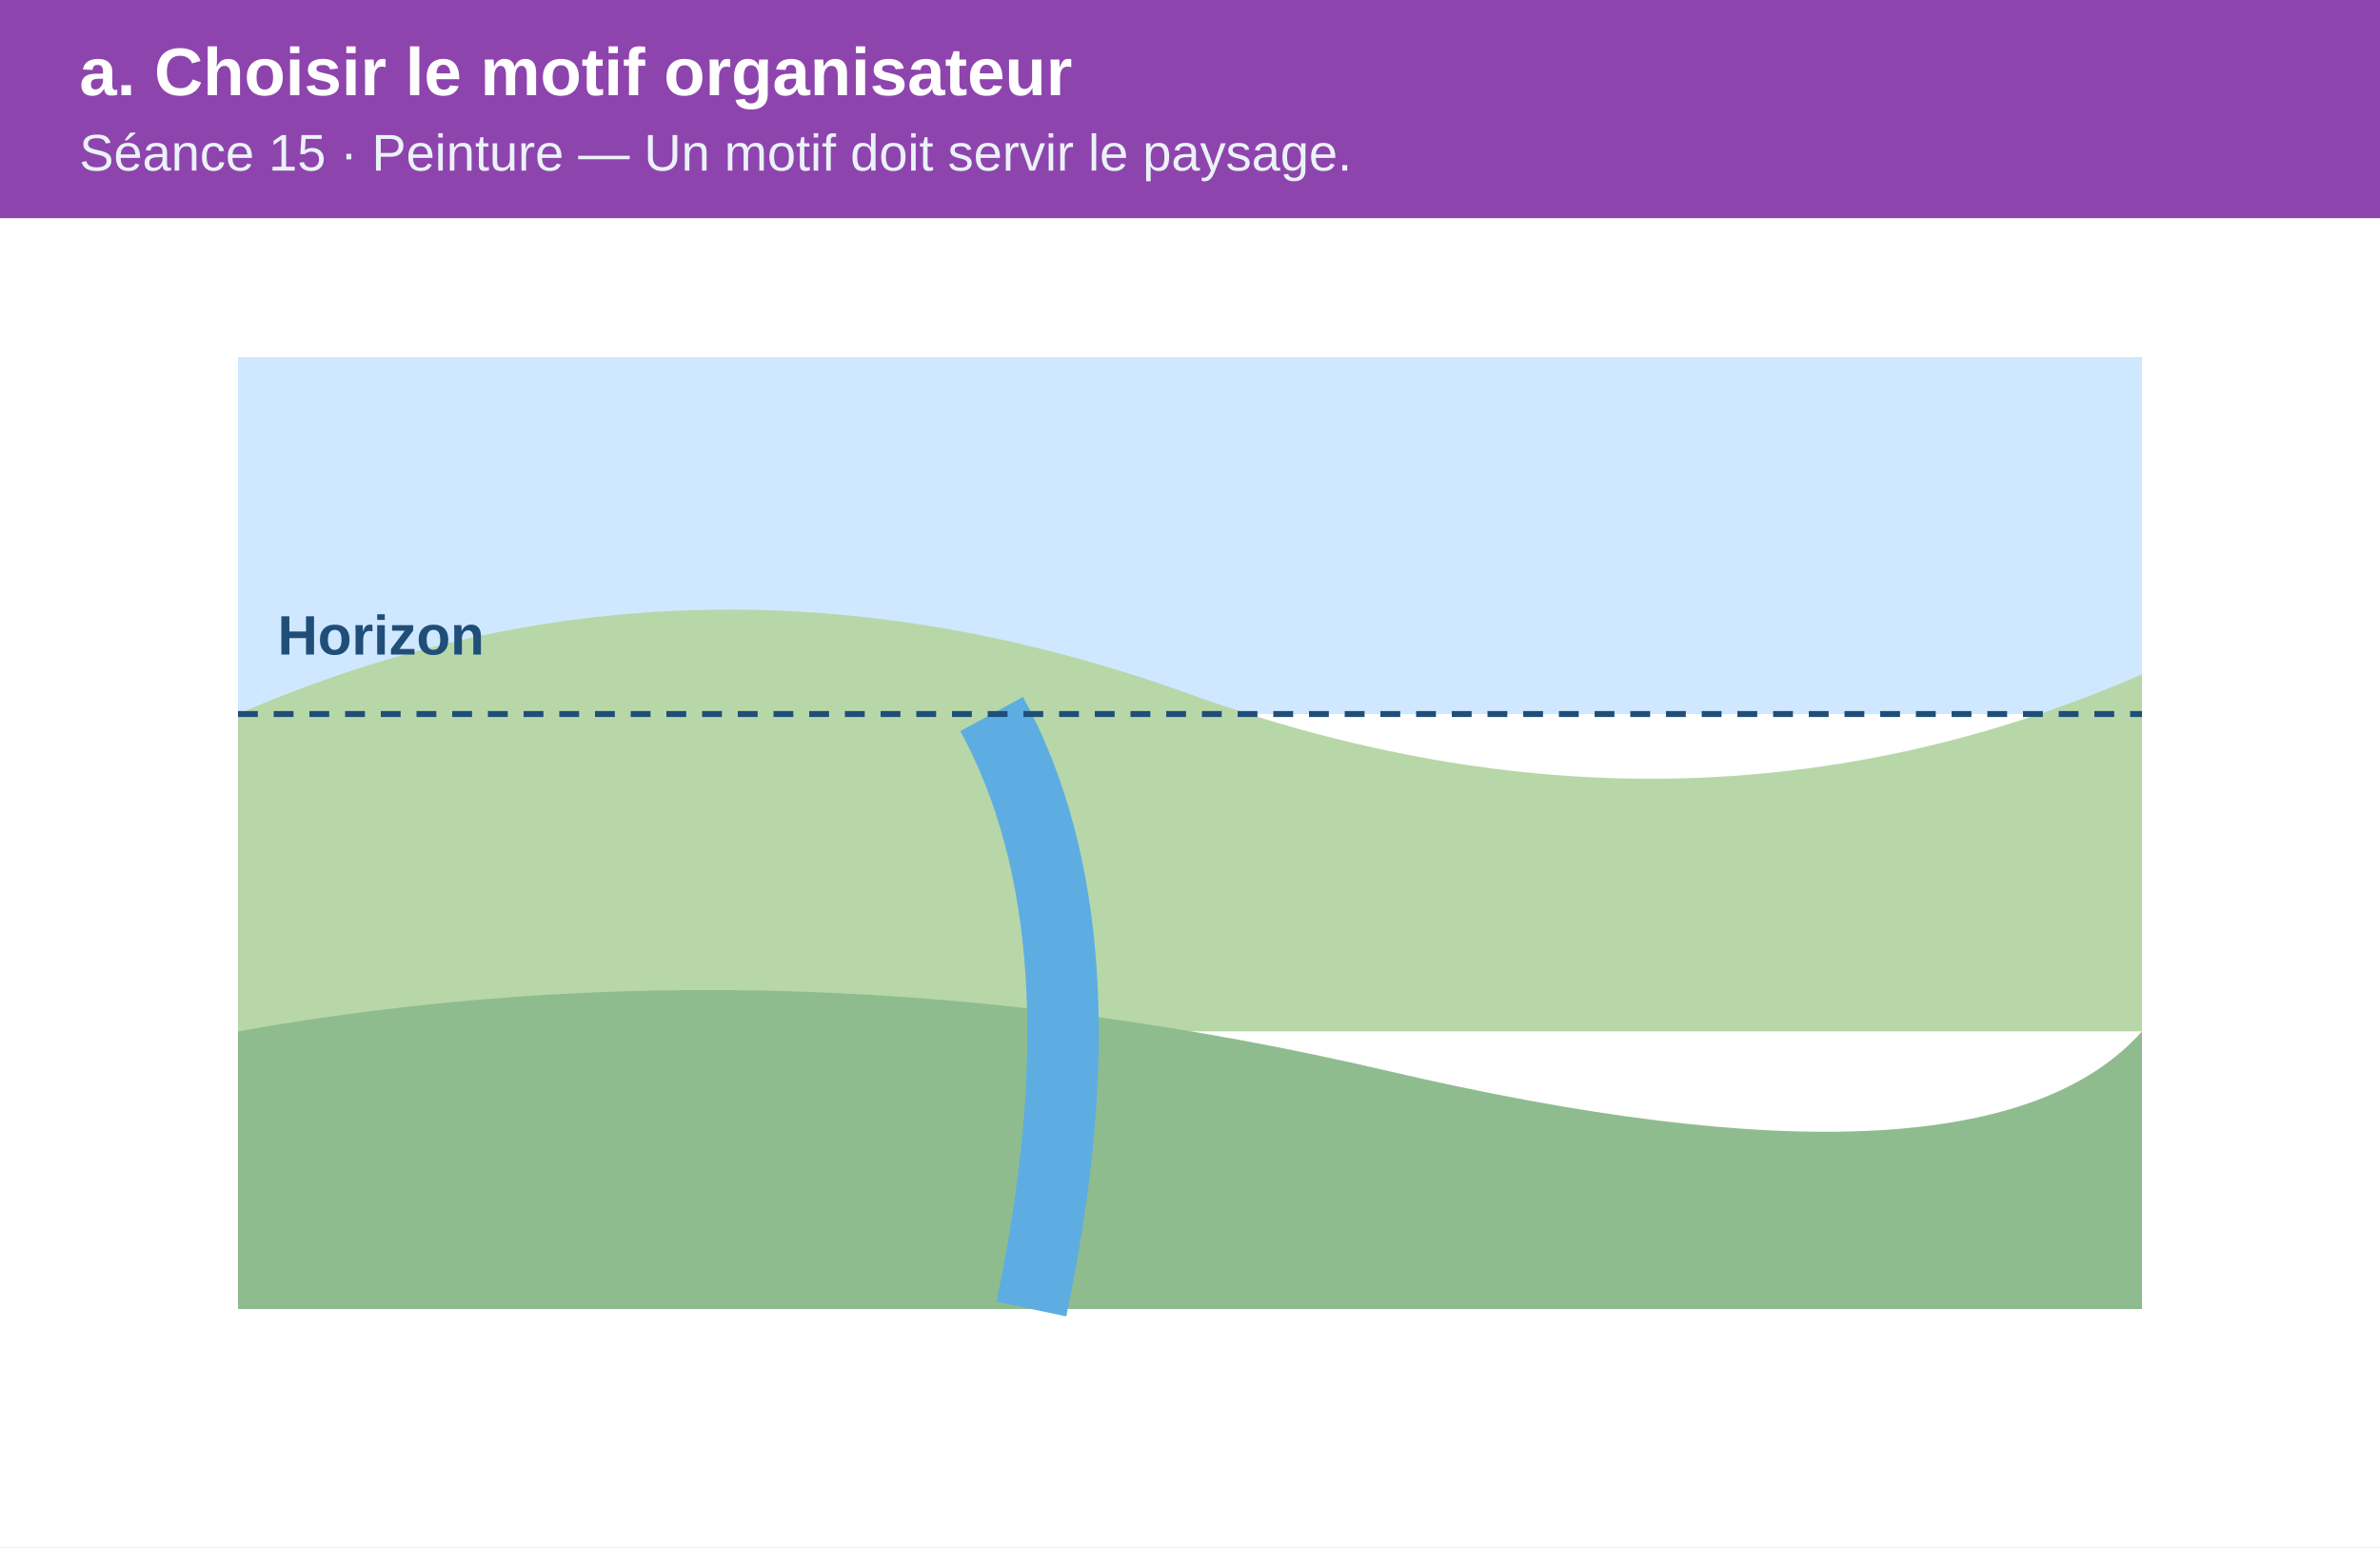
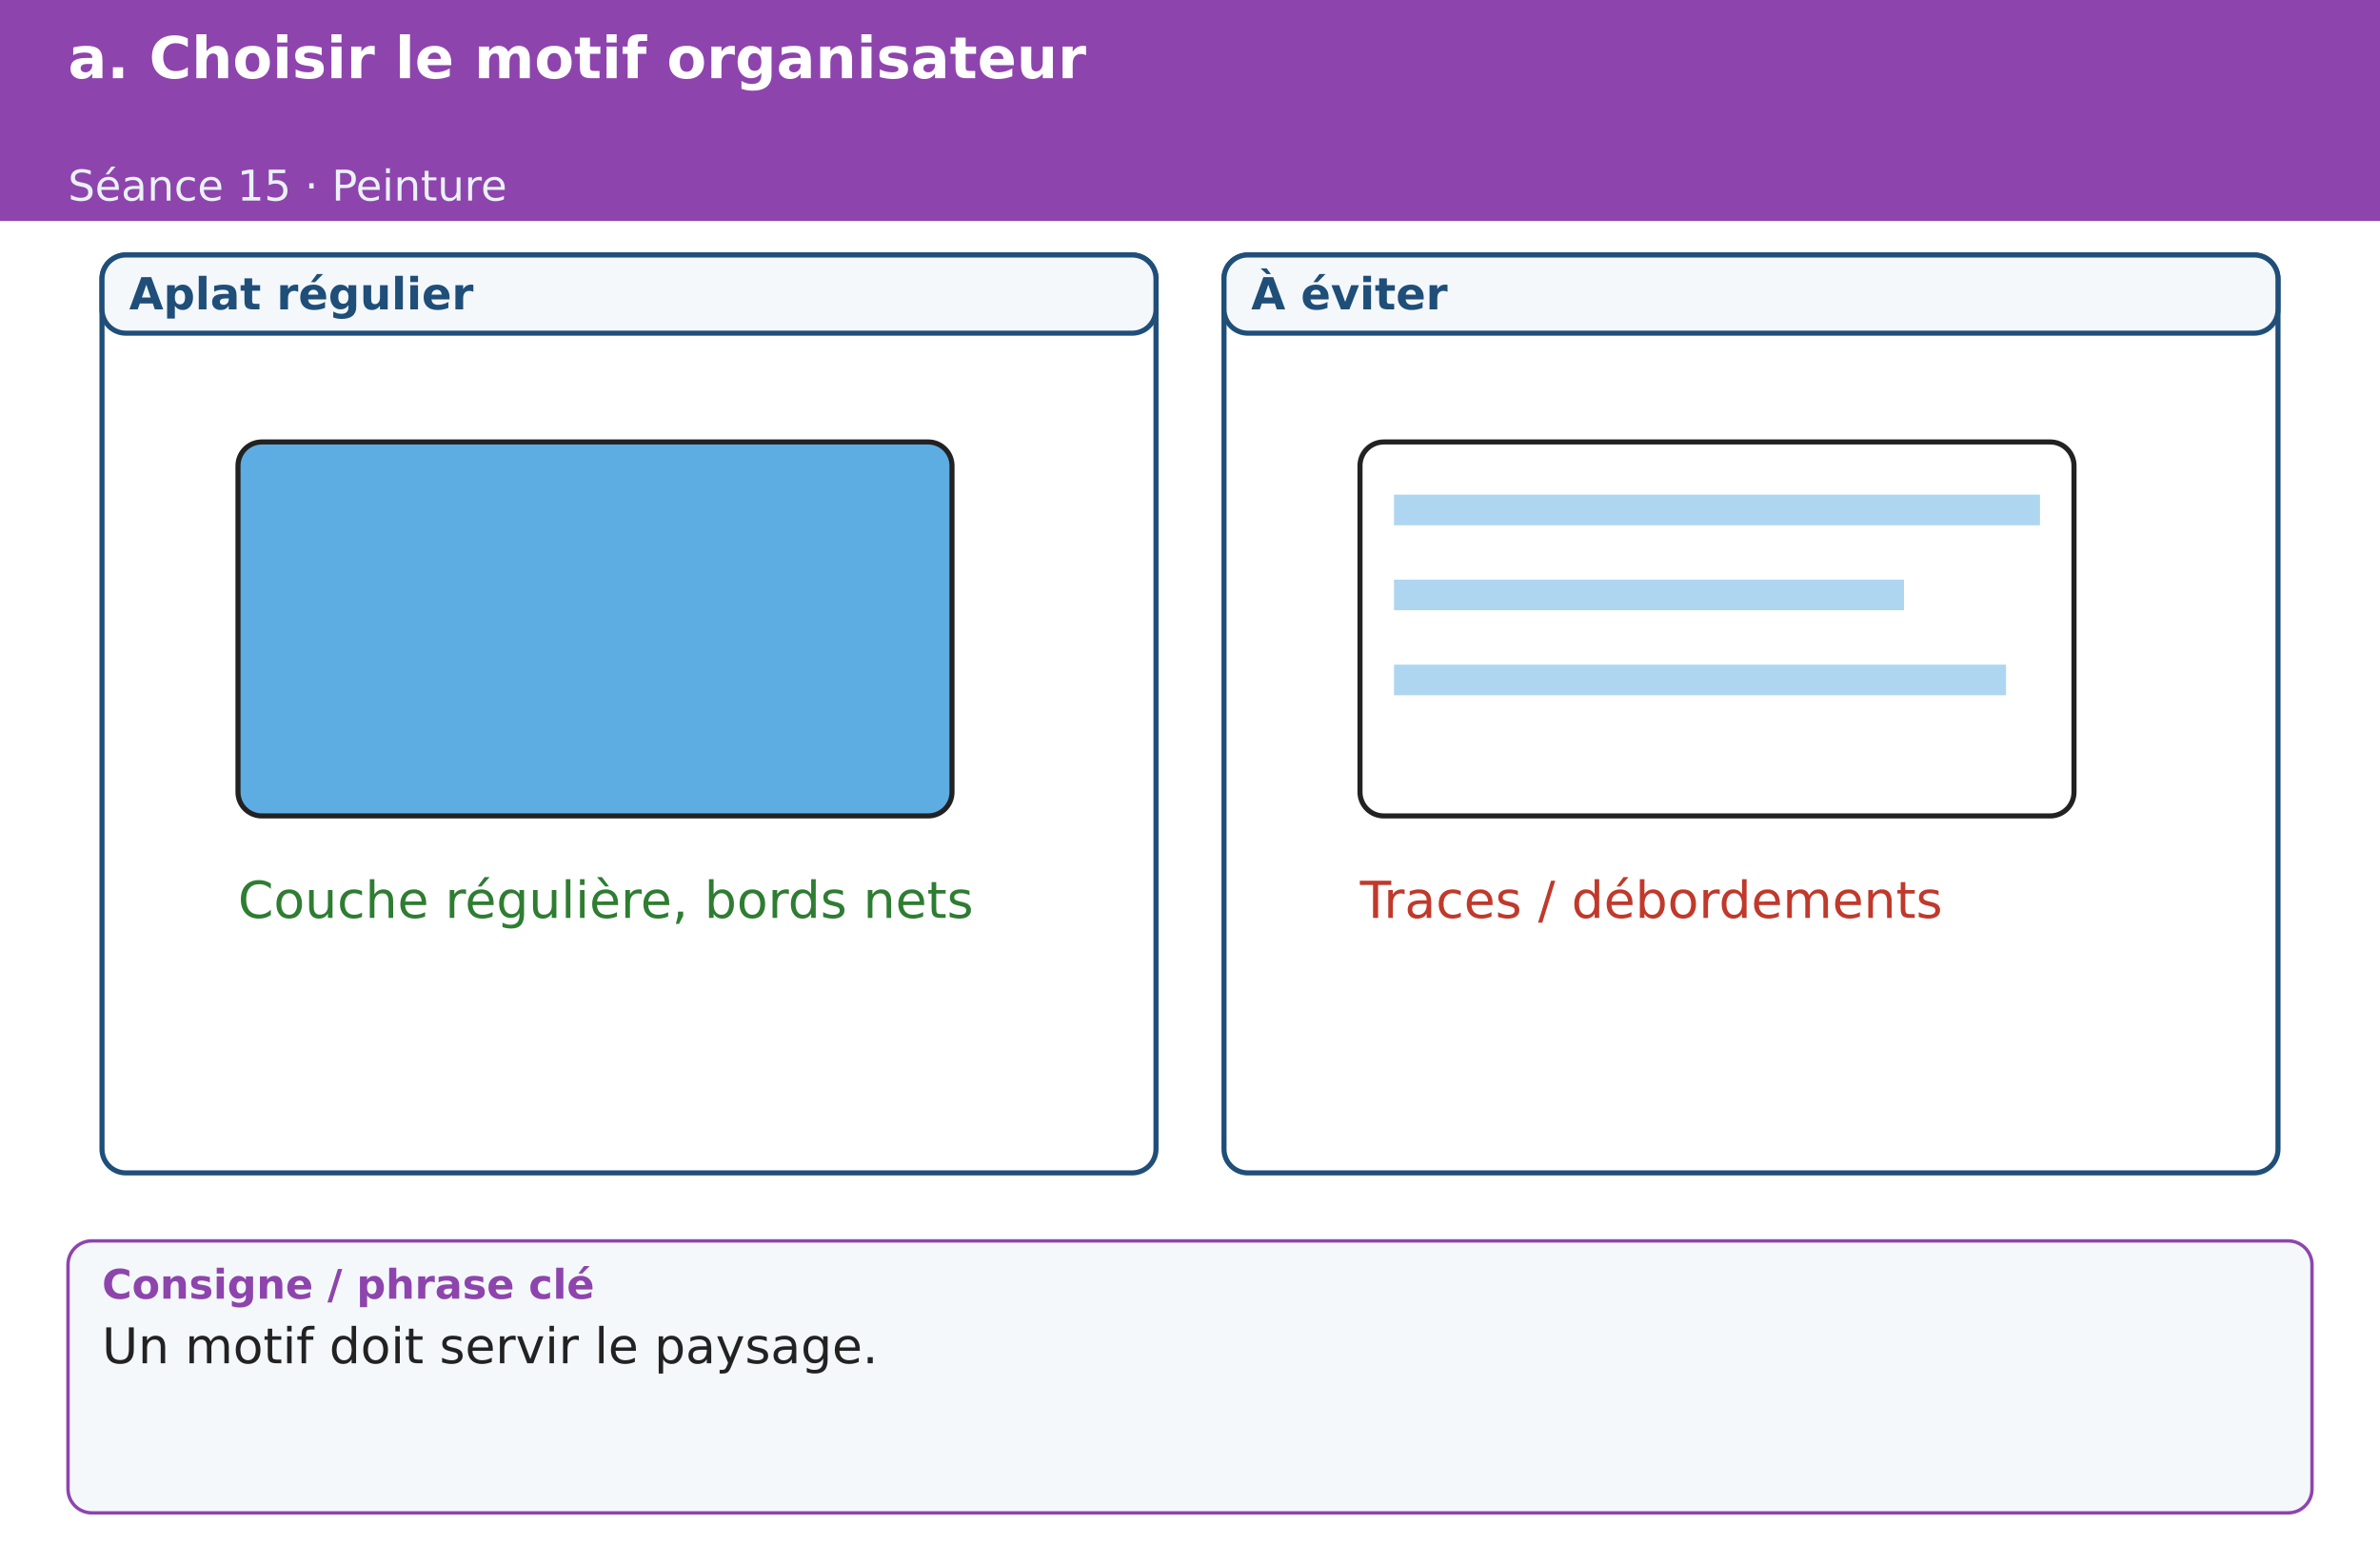
- <svg xmlns="http://www.w3.org/2000/svg" width="1200" height="780" viewBox="0 0 1200 780">
+ <svg xmlns="http://www.w3.org/2000/svg" width="1400" height="920" viewBox="0 0 1400 920">
  <defs>
    <marker id="arr" markerWidth="10" markerHeight="10" refX="8" refY="3" orient="auto">
      <path d="M0,0 L0,6 L9,3 z" fill="#C0392B" />
    </marker>
  </defs>
-   <rect width="1200" height="780" fill="#fff" />
-   <rect x="0" y="0" width="1200" height="110" fill="#8E44AD" />
-   <text x="40" y="48" font-family="Arial" font-size="34" font-weight="700" fill="#fff">a. Choisir le motif organisateur</text>
-   <text x="40" y="86" font-family="Arial" font-size="26" fill="#EAF2F8">Séance 15 · Peinture — Un motif doit servir le paysage.</text>
-   <rect x="120" y="180" width="960" height="180" fill="#cfe8ff" />
-   <path d="M120 360 Q350 260 600 350 T1080 340 L1080 520 L120 520 Z" fill="#b7d7a8" />
-   <path d="M120 520 Q400 470 700 540 T1080 520 L1080 660 L120 660 Z" fill="#8fbc8f" />
-   <path d="M500 360 Q560 470 520 660" fill="none" stroke="#5dade2" stroke-width="36" />
-   <line x1="120" y1="360" x2="1080" y2="360" stroke="#1F4E79" stroke-width="3" stroke-dasharray="10 8" />
-   <text x="140" y="330" font-family="Arial, sans-serif" font-size="28" font-weight="700" fill="#1F4E79" text-anchor="start">Horizon</text>
+   <rect width="1400" height="920" fill="#fff" />
+   <rect width="1400" height="130" fill="#8E44AD" />
+   <text x="40" y="46" font-family="DejaVu Sans, Arial" font-size="34" font-weight="700" fill="#fff">a. Choisir le motif organisateur</text>
+   <text x="40" y="118" font-family="DejaVu Sans, Arial" font-size="25" fill="#EAF2F8">Séance 15 · Peinture</text>
+   <rect x="60" y="150" width="620" height="540" rx="14" fill="#fff" stroke="#1F4E79" stroke-width="3" />
+   <rect x="60" y="150" width="620" height="46" rx="14" fill="#F4F8FB" stroke="#1F4E79" stroke-width="3" />
+   <text x="76" y="182" font-family="DejaVu Sans, Arial, sans-serif" font-size="26" font-weight="700" fill="#1F4E79" text-anchor="start">Aplat régulier</text>
+   <rect x="140" y="260" width="420" height="220" rx="14" fill="#5DADE2" stroke="#222" stroke-width="3" />
+   <text x="140" y="540" font-family="DejaVu Sans, Arial, sans-serif" font-size="30" font-weight="400" fill="#2E7D32" text-anchor="start">Couche régulière, bords nets</text>
+   <rect x="720" y="150" width="620" height="540" rx="14" fill="#fff" stroke="#1F4E79" stroke-width="3" />
+   <rect x="720" y="150" width="620" height="46" rx="14" fill="#F4F8FB" stroke="#1F4E79" stroke-width="3" />
+   <text x="736" y="182" font-family="DejaVu Sans, Arial, sans-serif" font-size="26" font-weight="700" fill="#1F4E79" text-anchor="start">À éviter</text>
+   <rect x="800" y="260" width="420" height="220" rx="14" fill="#fff" stroke="#222" stroke-width="3" />
+   <path d="M820 300 h380 M820 350 h300 M820 400 h360" stroke="#5DADE2" stroke-width="18" opacity="0.5" />
+   <text x="800" y="540" font-family="DejaVu Sans, Arial, sans-serif" font-size="30" font-weight="400" fill="#C0392B" text-anchor="start">Traces / débordements</text>
+   <rect x="40" y="730" width="1320" height="160" rx="14" fill="#F4F8FB" stroke="#8E44AD" stroke-width="2" />
+   <text x="60" y="764" font-family="DejaVu Sans, Arial" font-size="24" font-weight="700" fill="#8E44AD">Consigne / phrase clé</text>
+   <text x="60" y="802" font-family="DejaVu Sans, Arial" font-size="29" fill="#222">Un motif doit servir le paysage.</text>
</svg>
